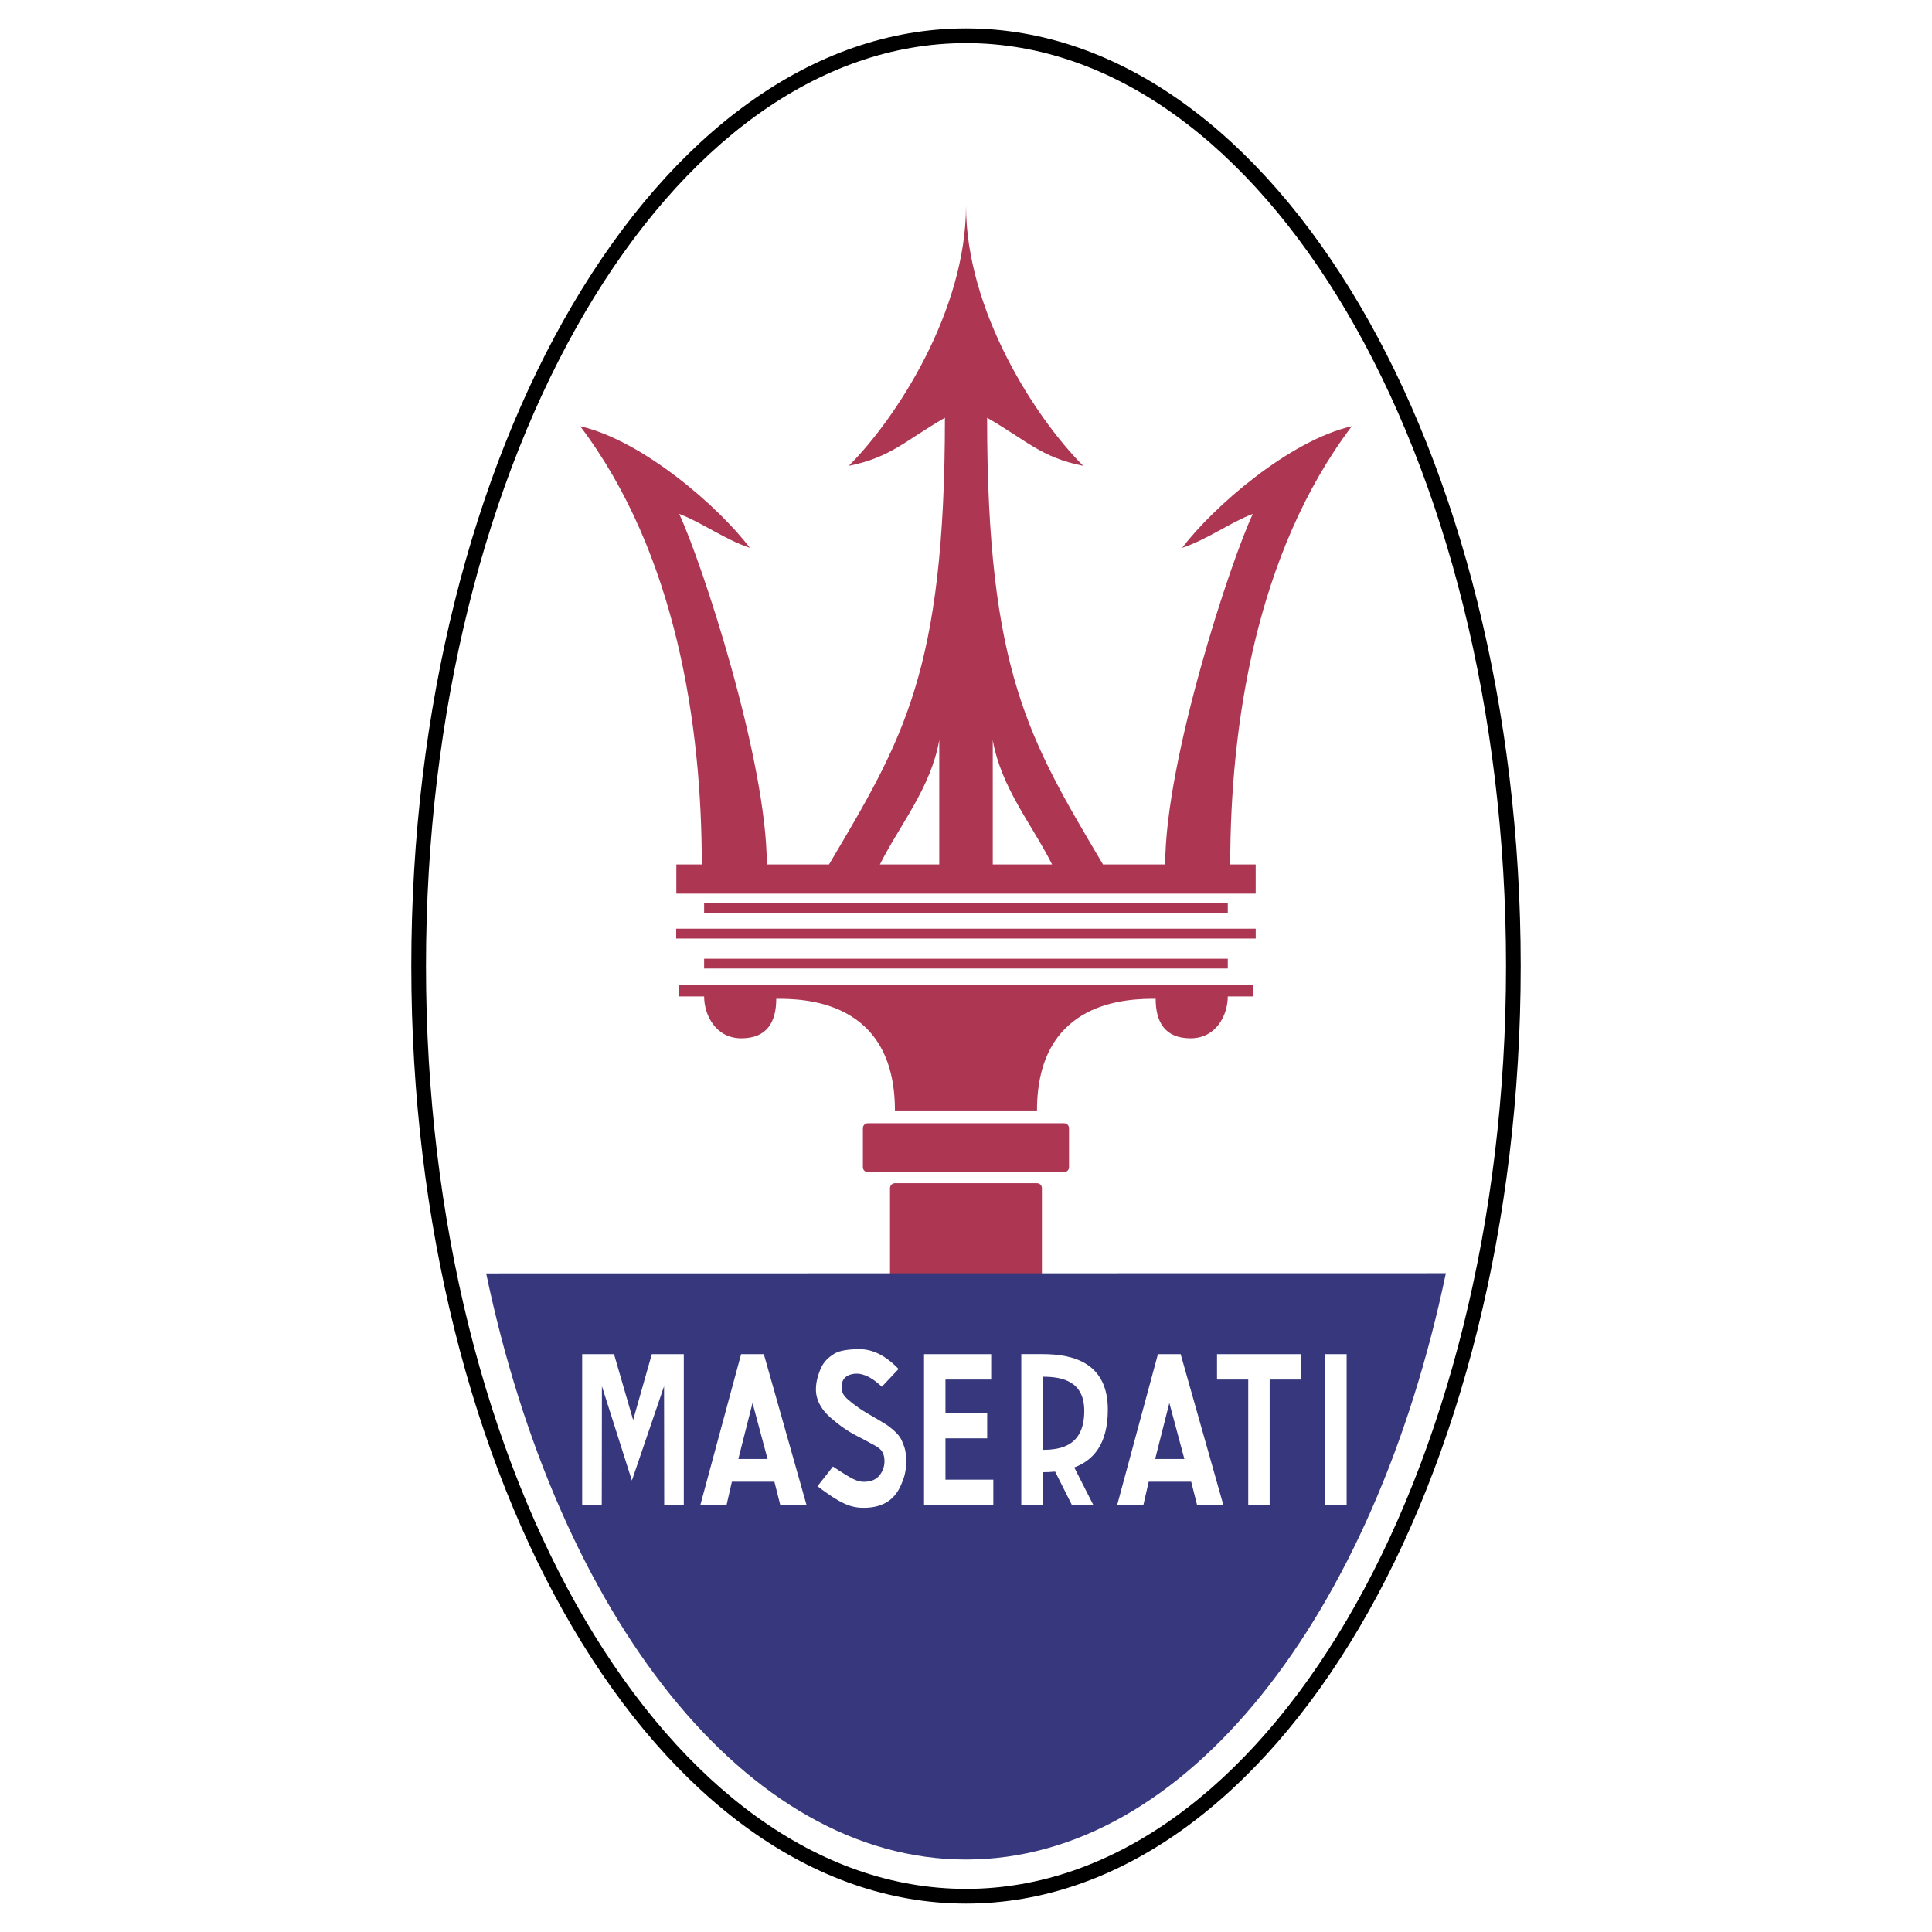
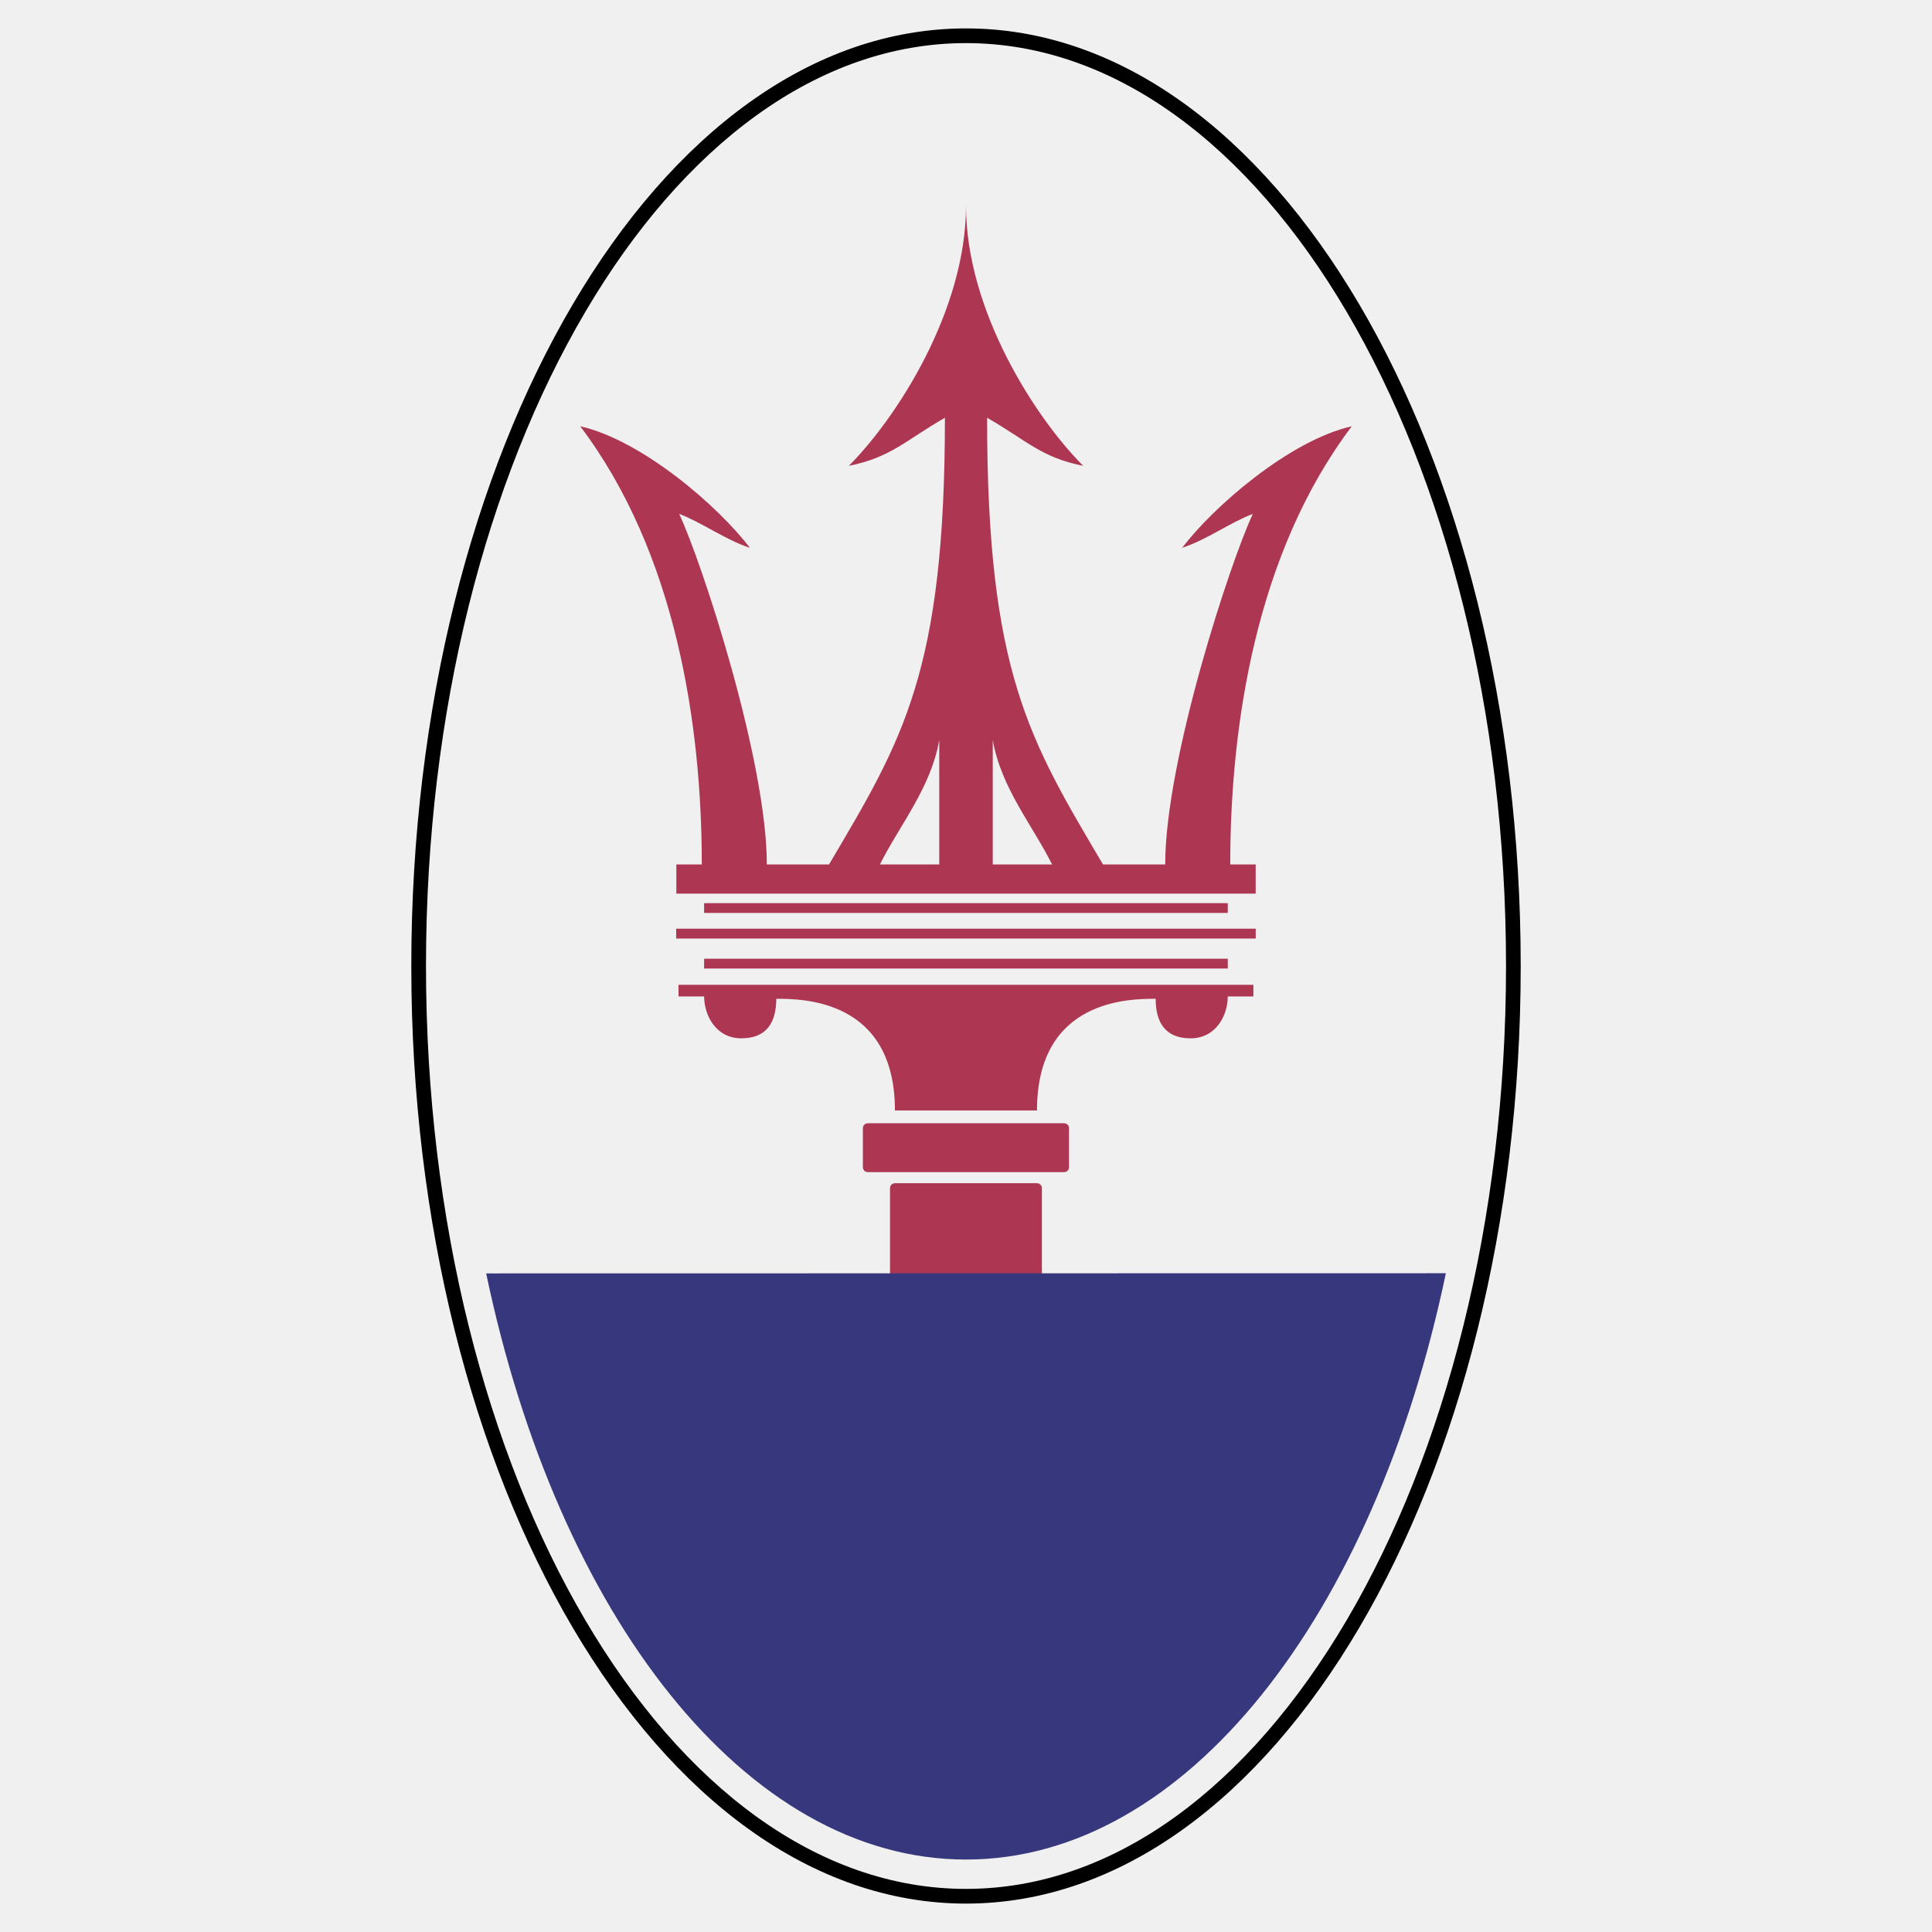
<svg xmlns="http://www.w3.org/2000/svg" width="2500" height="2500" viewBox="0 0 192.756 192.756">
-   <path fill-rule="evenodd" clip-rule="evenodd" fill="#fff" d="M0 0h192.756v192.756H0V0z" />
  <path d="M41.035 96.378c0-25.758 6.152-49.092 16.099-65.996C67.148 13.362 81.021 2.834 96.378 2.834c15.356 0 29.229 10.527 39.245 27.548 9.945 16.903 16.098 40.237 16.098 65.996 0 25.759-6.152 49.093-16.098 65.997-10.016 17.02-23.889 27.547-39.245 27.547-15.357 0-29.23-10.527-39.245-27.547-9.946-16.904-16.098-40.238-16.098-65.997zm1.466 0c0 25.499 6.073 48.571 15.892 65.257 9.75 16.57 23.182 26.82 37.985 26.82 14.804 0 28.235-10.248 37.985-26.82 9.818-16.686 15.893-39.758 15.893-65.257 0-25.5-6.074-48.57-15.893-65.257-9.75-16.57-23.182-26.82-37.985-26.82s-28.235 10.25-37.985 26.82c-9.819 16.687-15.892 39.757-15.892 65.257z" />
  <path fill-rule="evenodd" clip-rule="evenodd" fill="#ad3652" d="M96.378 90.105H70.25v.978H122.496v-.978H96.378zM96.378 95.653H70.25v.978H122.496v-.978H96.378zM96.378 92.659H67.464v.977h57.819v-.977H96.378zM96.378 98.256H67.697v1.16h2.554c0 1.857 1.161 4.178 3.714 4.178 2.554 0 3.482-1.625 3.482-3.945 2.554 0 11.84 0 11.84 11.143h14.174c0-11.143 9.285-11.143 11.84-11.143 0 2.32.928 3.945 3.482 3.945 2.553 0 3.713-2.32 3.713-4.178h2.555v-1.16H96.378zM106.168 112.068H86.579a.488.488 0 0 0-.488.488v3.898c0 .27.219.488.488.488h19.589a.487.487 0 0 0 .488-.488v-3.898a.487.487 0 0 0-.488-.488zM103.463 118.051H89.285a.488.488 0 0 0-.488.488v9.799h15.154v-9.799a.489.489 0 0 0-.488-.488zM134.867 42.529c-6.205 1.41-13.82 8.029-16.922 12.128 2.537-.846 4.795-2.538 7.051-3.385-2.256 4.795-8.744 24.595-8.744 34.976h-6.205c-7.334-12.411-11.564-19.181-11.564-44.566 3.949 2.257 5.359 3.949 9.59 4.795-4.795-4.795-11.694-15.514-11.694-25.951 0 10.437-6.899 21.155-11.694 25.951 4.231-.846 5.641-2.539 9.59-4.795 0 25.385-4.231 32.155-11.564 44.566h-6.205c0-10.381-6.488-30.181-8.744-34.976 2.257.847 4.513 2.539 7.052 3.385-3.103-4.099-10.718-10.718-16.924-12.128 9.59 12.693 12.128 29.898 12.128 43.72h-2.539v2.906h57.801v-2.906h-2.539c-.001-13.821 2.538-31.027 12.126-43.72zM93.71 86.249h-5.923c1.975-3.949 5.077-7.616 5.923-12.411v12.411zm5.337 0V73.838c.846 4.795 3.947 8.462 5.922 12.411h-5.922z" />
  <path d="M144.254 127.031c-7.145 34.135-25.883 58.496-47.876 58.496-21.988 0-40.724-24.354-47.873-58.48l95.749-.016z" fill-rule="evenodd" clip-rule="evenodd" fill="#36377c" />
-   <path fill-rule="evenodd" clip-rule="evenodd" fill="#fff" d="M58.083 150.16v-15.058h3.177l1.908 6.572 1.865-6.572h3.19v15.058h-1.954l-.016-11.853-3.209 9.404-2.991-9.404-.015 11.853h-1.955zM73.663 145.564l1.417-5.59 1.5 5.59h-2.917zm2.545-10.462h-2.267l-4.069 15.059h2.615l.534-2.332h4.24l.589 2.332h2.621l-4.263-15.059zM115.25 145.564l1.416-5.59 1.5 5.59h-2.916zm2.543-10.462h-2.266l-4.068 15.059h2.613l.535-2.332h4.238l.59 2.332h2.621l-4.263-15.059zM87.983 138.355c-.917-.855-1.56-1.154-2.135-1.27-.517-.104-1.209.014-1.552.375-.223.232-.333.545-.333.934 0 .355.105.66.315.912.264.322 1.155 1.045 2.087 1.604 1.034.621 1.885 1.072 2.377 1.447 1.142.871 1.237 1.404 1.344 1.654.278.65.31 1.008.31 1.965 0 .865-.183 1.465-.517 2.221s-.809 1.318-1.423 1.686c-.615.367-1.376.551-2.284.551-1.331 0-2.352-.441-4.612-2.152l1.546-1.965c1.928 1.291 2.44 1.521 3.087 1.521.68 0 1.192-.205 1.536-.619.344-.414.516-.896.516-1.449 0-.355-.072-.658-.214-.906-.143-.25-.395-.467-.755-.65-.252-.125-.902-.508-1.736-.926-1.24-.619-2.122-1.375-2.688-1.859-.724-.621-1.447-1.6-1.447-2.791 0-.768.214-1.504.517-2.172.303-.666.778-1.074 1.351-1.424s1.67-.436 2.474-.436c1.315 0 2.619.635 3.904 1.979l-1.668 1.77zM92.191 150.16v-15.058h6.7v2.535h-4.562v3.33h4.163v2.535h-4.163v4.123h4.775v2.535h-6.913zM124.537 150.16v-12.523h-3.115v-2.535h8.369v2.535h-3.117v12.523h-2.137zM132.217 150.16v-15.058h2.137v15.058h-2.137zM108.178 140.773c0-2.924-2.102-3.418-4.146-3.418l-.002 7.295c1.747 0 4.148-.351 4.148-3.877zm-.998 5.633l1.906 3.754h-2.139l-1.676-3.338c-.426.043-.844.059-1.242.059l.004 3.279h-2.139v-15.059h2.139c3.205 0 6.496.967 6.496 5.551 0 3.522-1.531 5.082-3.349 5.754z" />
</svg>
